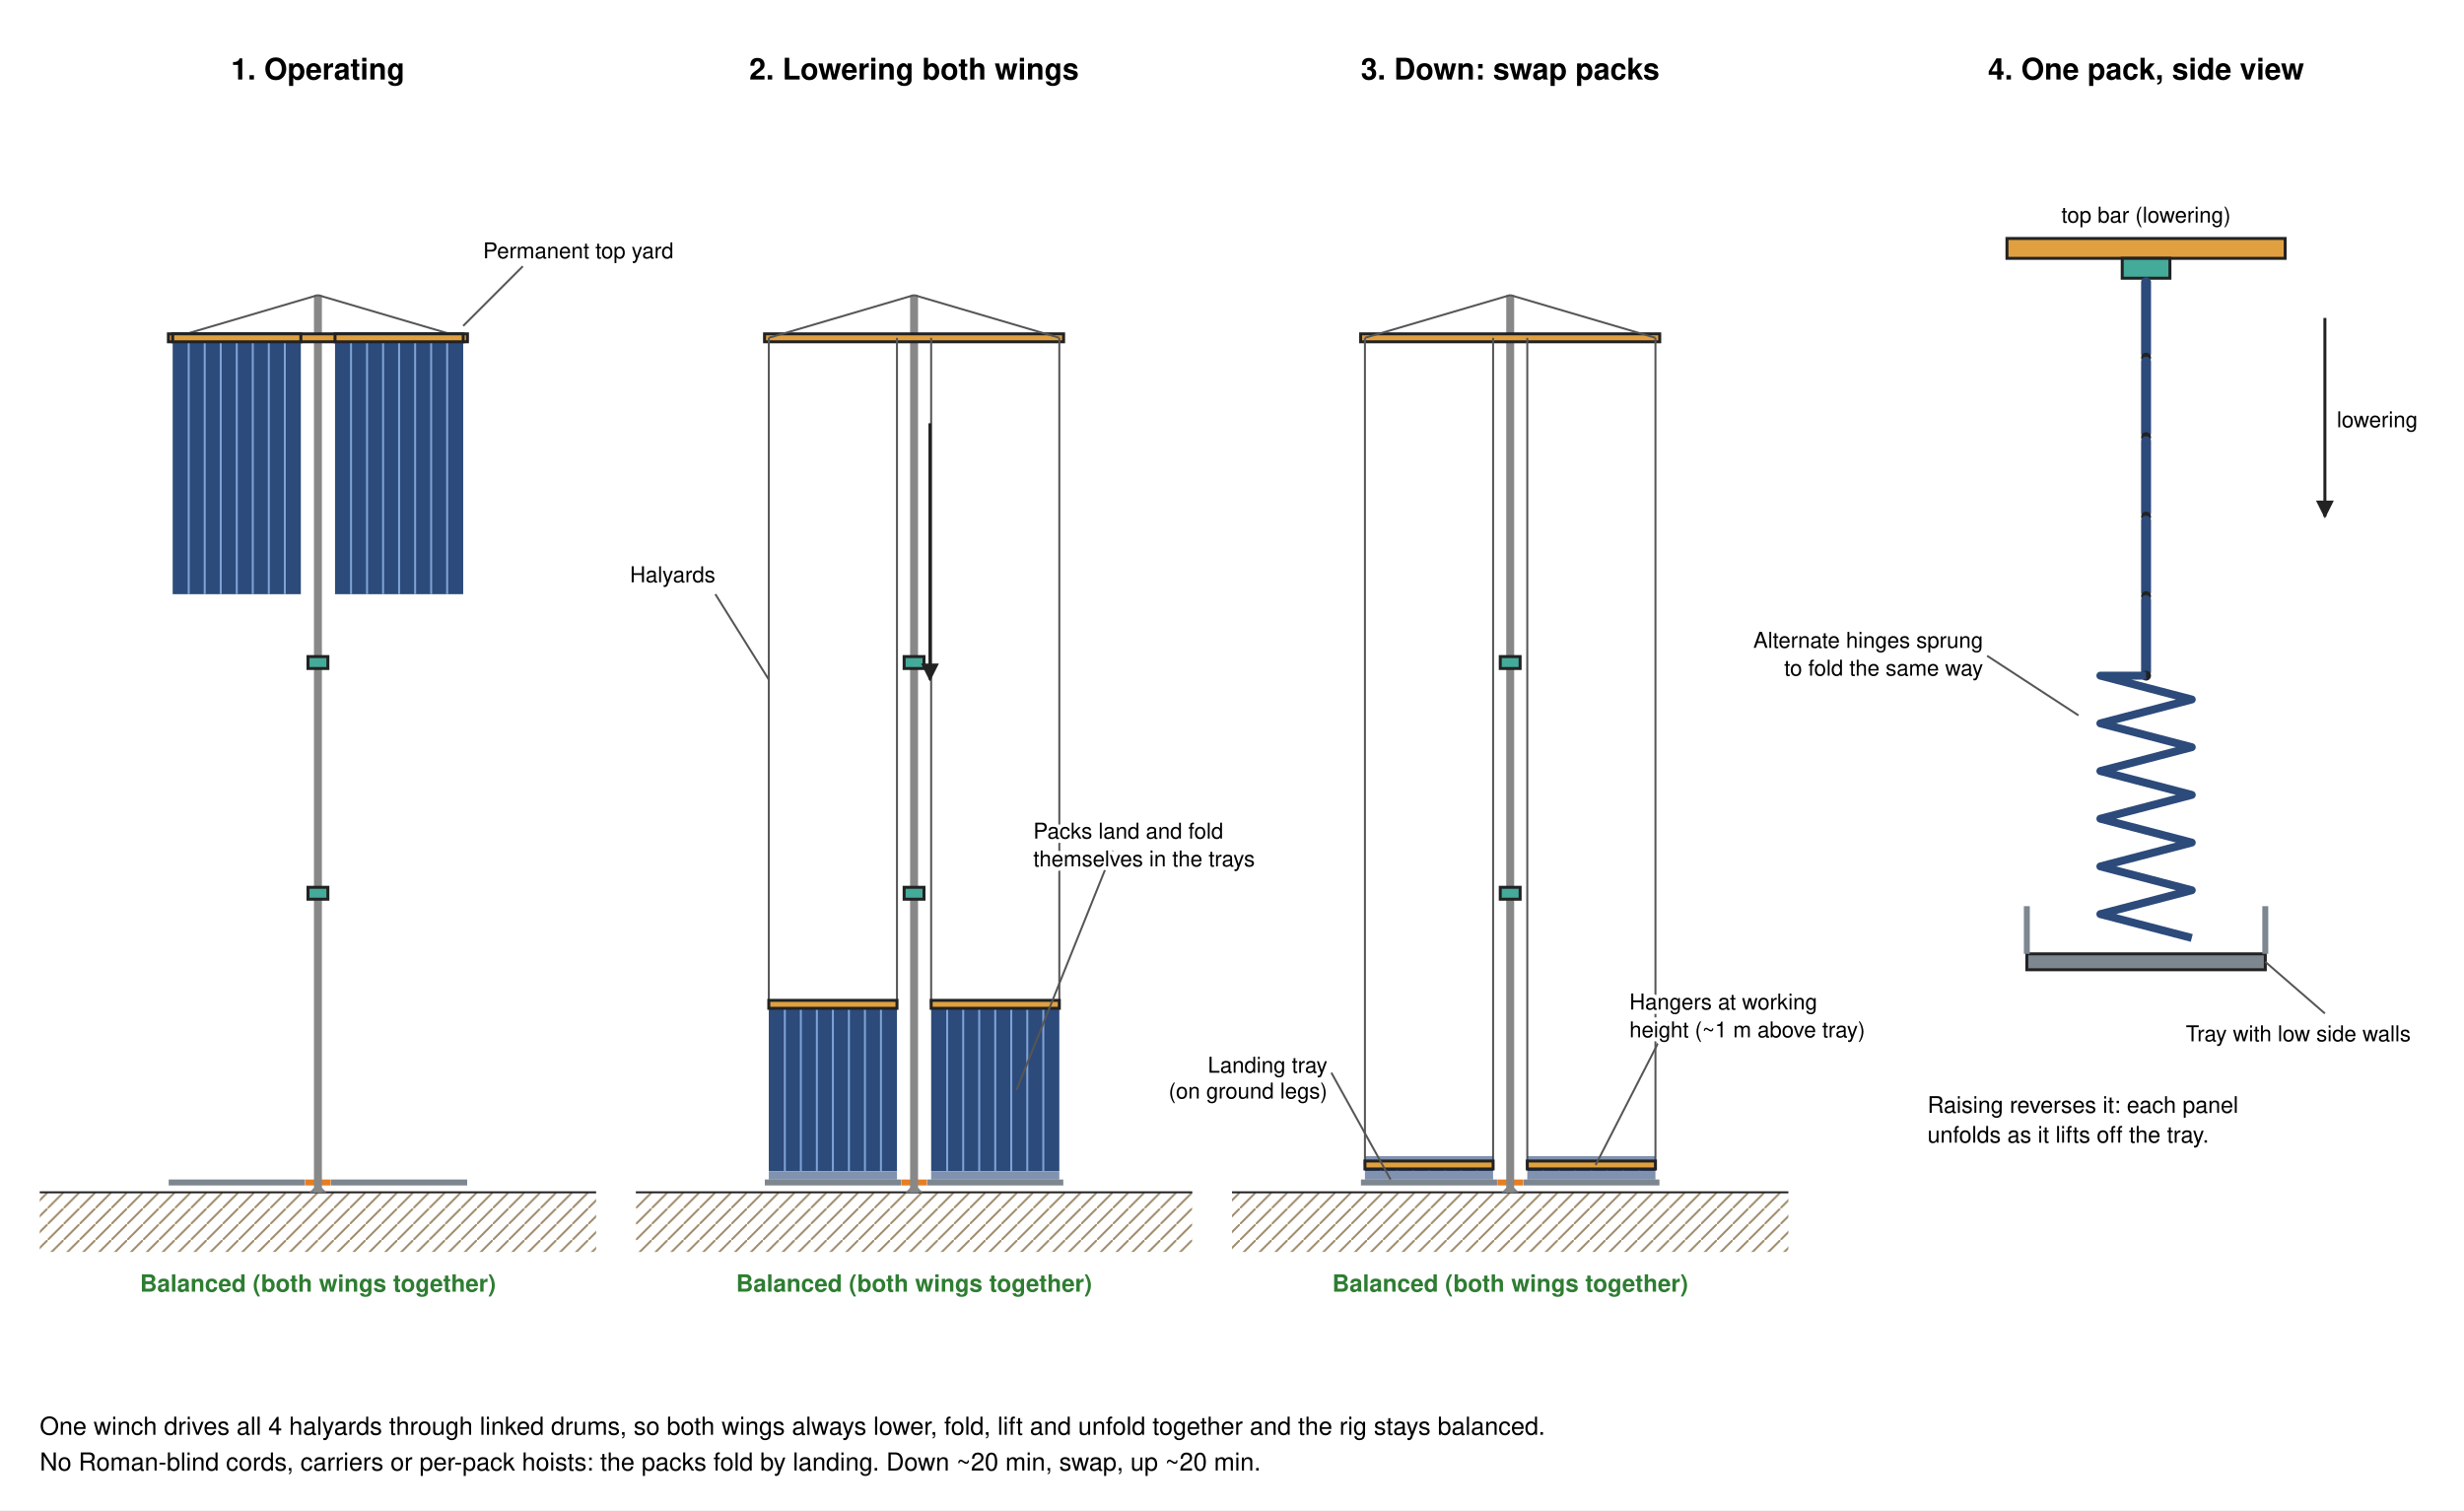
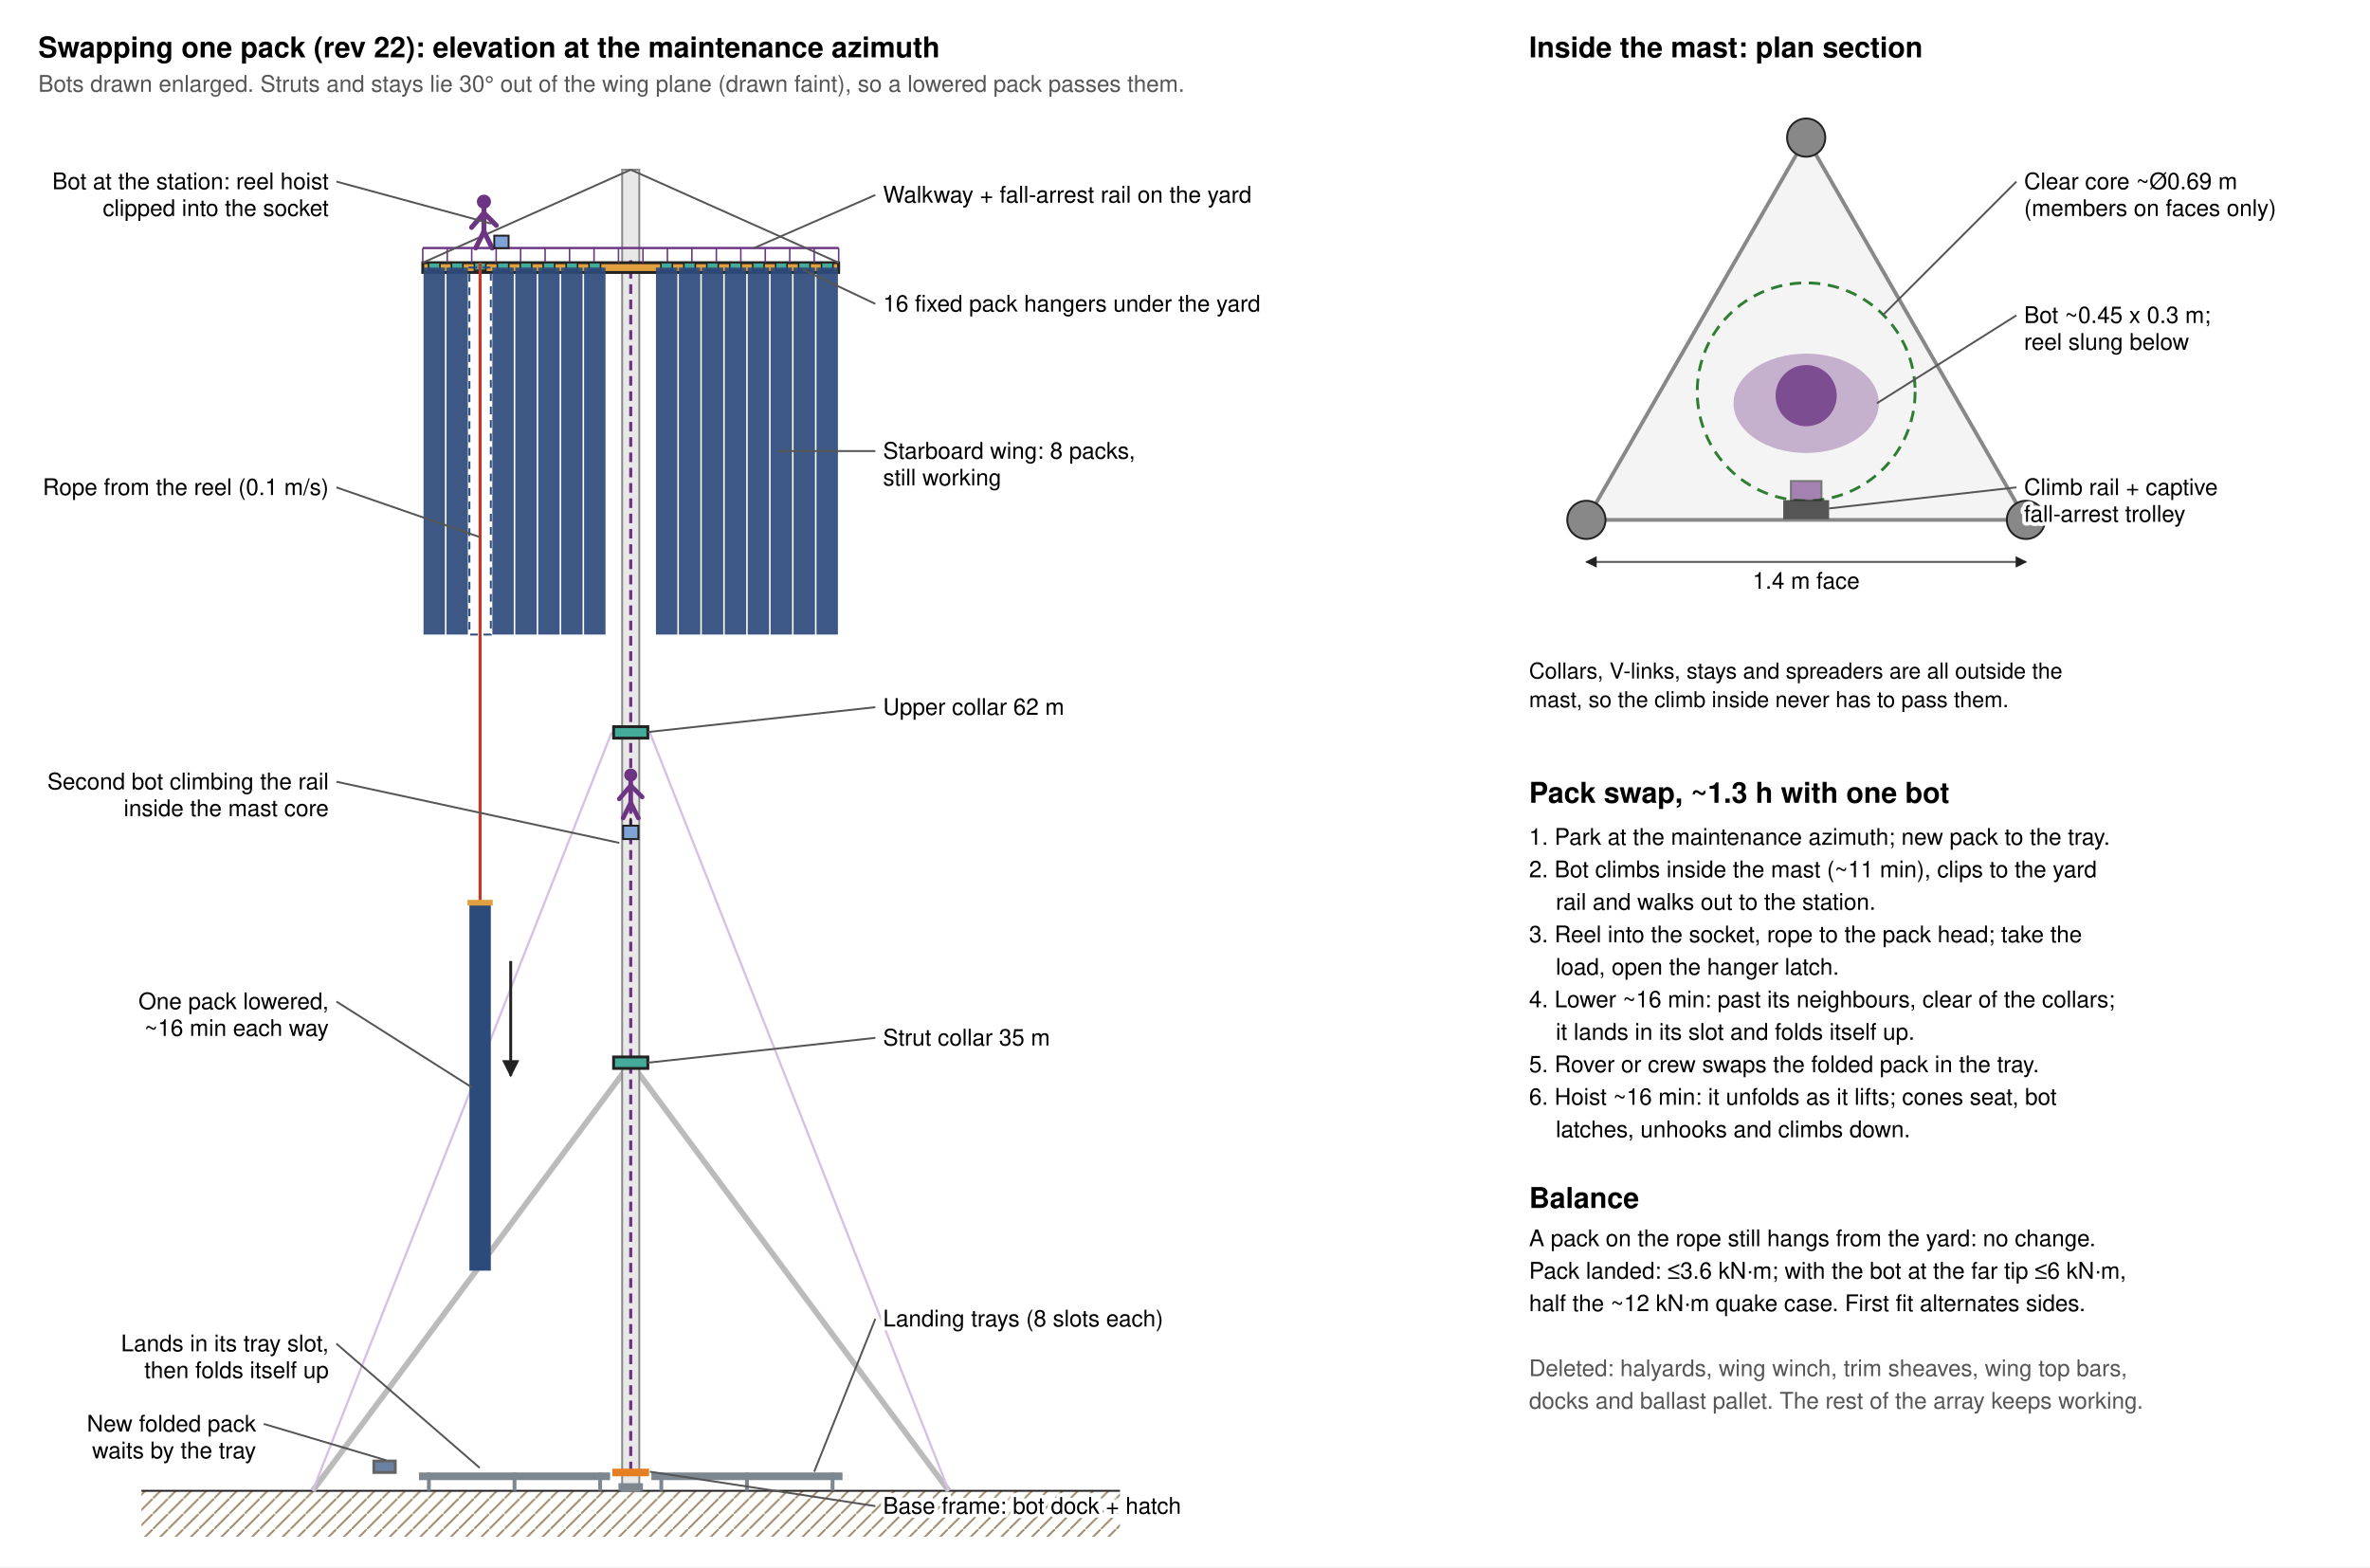
- <svg xmlns="http://www.w3.org/2000/svg" viewBox="0 0 1240 760" font-family="Helvetica, Arial, sans-serif" font-size="12.5">
-   <rect width="1240" height="760" fill="#fff" />
+ <svg xmlns="http://www.w3.org/2000/svg" viewBox="0 0 1240 820" font-family="Helvetica, Arial, sans-serif" font-size="12">
+   <rect width="1240" height="820" fill="#fff" />
  <defs>
    <marker id="ar" viewBox="0 0 10 10" refX="9" refY="5" markerWidth="6" markerHeight="6" orient="auto-start-reverse">
      <path d="M0 0L10 5L0 10z" fill="#222" />
    </marker>
    <pattern id="g" width="8" height="8" patternUnits="userSpaceOnUse">
      <path d="M0 8L8 0" stroke="#a08c6c" />
    </pattern>
  </defs>
-   <style>.s{stroke:#222;stroke-width:1.5}.hal{stroke:#555;stroke-width:1}.l{stroke:#555;stroke-width:1;fill:none}text{paint-order:stroke;stroke:#fff;stroke-width:4px;stroke-linejoin:round}.t{font-size:15px;font-weight:bold}</style>
-   <text x="160" y="40" text-anchor="middle" class="t">1. Operating</text>
-   <rect x="20" y="600" width="280" height="30" fill="url(#g)" />
-   <line x1="20" y1="600" x2="300" y2="600" stroke="#222" />
-   <rect x="153.55" y="593.55" width="12.9" height="3" fill="#e67e22" />
-   <path d="M155.7 600 L158.28 597.42 H161.72 L164.3 600 Z" fill="#7d8790" />
-   <rect x="158.0" y="148.5" width="4" height="451.5" fill="#888" />
-   <rect x="155.0" y="446.5" width="10" height="6" fill="#4a9" class="s" />
-   <rect x="155.0" y="330.4" width="10" height="6" fill="#4a9" class="s" />
-   <rect x="84.75" y="168.0" width="150.5" height="4" fill="#e0a040" class="s" />
-   <line x1="160.0" y1="148.5" x2="86.9" y2="170.0" stroke="#555" />
-   <rect x="84.9" y="593.55" width="68.5" height="3" fill="#7d8790" />
-   <rect x="86.9" y="170.0" width="64.5" height="129.0" fill="#2c4a7a" />
-   <line x1="94.963" y1="170.0" x2="94.963" y2="299.0" stroke="#7fa3d6" />
-   <line x1="103.025" y1="170.0" x2="103.025" y2="299.0" stroke="#7fa3d6" />
-   <line x1="111.088" y1="170.0" x2="111.088" y2="299.0" stroke="#7fa3d6" />
-   <line x1="119.15" y1="170.0" x2="119.15" y2="299.0" stroke="#7fa3d6" />
-   <line x1="127.213" y1="170.0" x2="127.213" y2="299.0" stroke="#7fa3d6" />
-   <line x1="135.275" y1="170.0" x2="135.275" y2="299.0" stroke="#7fa3d6" />
-   <line x1="143.338" y1="170.0" x2="143.338" y2="299.0" stroke="#7fa3d6" />
-   <rect x="86.9" y="168.0" width="64.5" height="4" fill="#e0a040" class="s" />
-   <line x1="160.0" y1="148.5" x2="233.1" y2="170.0" stroke="#555" />
-   <rect x="166.6" y="593.55" width="68.5" height="3" fill="#7d8790" />
-   <rect x="168.6" y="170.0" width="64.5" height="129.0" fill="#2c4a7a" />
-   <line x1="176.662" y1="170.0" x2="176.662" y2="299.0" stroke="#7fa3d6" />
-   <line x1="184.725" y1="170.0" x2="184.725" y2="299.0" stroke="#7fa3d6" />
-   <line x1="192.787" y1="170.0" x2="192.787" y2="299.0" stroke="#7fa3d6" />
-   <line x1="200.85" y1="170.0" x2="200.85" y2="299.0" stroke="#7fa3d6" />
-   <line x1="208.912" y1="170.0" x2="208.912" y2="299.0" stroke="#7fa3d6" />
-   <line x1="216.975" y1="170.0" x2="216.975" y2="299.0" stroke="#7fa3d6" />
-   <line x1="225.037" y1="170.0" x2="225.037" y2="299.0" stroke="#7fa3d6" />
-   <rect x="168.6" y="168.0" width="64.5" height="4" fill="#e0a040" class="s" />
-   <text x="160" y="650" text-anchor="middle" font-size="12" fill="#2e7d32" font-weight="bold">Balanced (both wings together)</text>
-   <text x="460" y="40" text-anchor="middle" class="t">2. Lowering both wings</text>
-   <rect x="320" y="600" width="280" height="30" fill="url(#g)" />
-   <line x1="320" y1="600" x2="600" y2="600" stroke="#222" />
-   <rect x="453.55" y="593.55" width="12.9" height="3" fill="#e67e22" />
-   <path d="M455.7 600 L458.28 597.42 H461.72 L464.3 600 Z" fill="#7d8790" />
-   <rect x="458.0" y="148.5" width="4" height="451.5" fill="#888" />
-   <rect x="455.0" y="446.5" width="10" height="6" fill="#4a9" class="s" />
-   <rect x="455.0" y="330.4" width="10" height="6" fill="#4a9" class="s" />
-   <rect x="384.75" y="168.0" width="150.5" height="4" fill="#e0a040" class="s" />
-   <line x1="460.0" y1="148.5" x2="386.9" y2="170.0" stroke="#555" />
-   <rect x="384.9" y="593.55" width="68.5" height="3" fill="#7d8790" />
-   <line x1="451.4" y1="170.0" x2="451.4" y2="505.4" class="hal" />
-   <line x1="386.9" y1="170.0" x2="386.9" y2="505.4" class="hal" />
-   <rect x="386.9" y="505.4" width="64.5" height="83.85" fill="#2c4a7a" />
-   <line x1="394.962" y1="505.4" x2="394.962" y2="589.25" stroke="#7fa3d6" />
-   <line x1="403.025" y1="505.4" x2="403.025" y2="589.25" stroke="#7fa3d6" />
-   <line x1="411.087" y1="505.4" x2="411.087" y2="589.25" stroke="#7fa3d6" />
-   <line x1="419.15" y1="505.4" x2="419.15" y2="589.25" stroke="#7fa3d6" />
-   <line x1="427.212" y1="505.4" x2="427.212" y2="589.25" stroke="#7fa3d6" />
-   <line x1="435.275" y1="505.4" x2="435.275" y2="589.25" stroke="#7fa3d6" />
-   <line x1="443.337" y1="505.4" x2="443.337" y2="589.25" stroke="#7fa3d6" />
-   <rect x="386.9" y="589.336" width="64.5" height="4.214" fill="#2c4a7a" opacity="0.6" />
-   <rect x="386.9" y="503.4" width="64.5" height="4" fill="#e0a040" class="s" />
-   <line x1="460.0" y1="148.5" x2="533.1" y2="170.0" stroke="#555" />
-   <rect x="466.6" y="593.55" width="68.5" height="3" fill="#7d8790" />
-   <line x1="468.6" y1="170.0" x2="468.6" y2="505.4" class="hal" />
-   <line x1="533.1" y1="170.0" x2="533.1" y2="505.4" class="hal" />
-   <rect x="468.6" y="505.4" width="64.5" height="83.85" fill="#2c4a7a" />
-   <line x1="476.663" y1="505.4" x2="476.663" y2="589.25" stroke="#7fa3d6" />
-   <line x1="484.725" y1="505.4" x2="484.725" y2="589.25" stroke="#7fa3d6" />
-   <line x1="492.788" y1="505.4" x2="492.788" y2="589.25" stroke="#7fa3d6" />
-   <line x1="500.85" y1="505.4" x2="500.85" y2="589.25" stroke="#7fa3d6" />
-   <line x1="508.913" y1="505.4" x2="508.913" y2="589.25" stroke="#7fa3d6" />
-   <line x1="516.975" y1="505.4" x2="516.975" y2="589.25" stroke="#7fa3d6" />
-   <line x1="525.038" y1="505.4" x2="525.038" y2="589.25" stroke="#7fa3d6" />
-   <rect x="468.6" y="589.336" width="64.5" height="4.214" fill="#2c4a7a" opacity="0.6" />
-   <rect x="468.6" y="503.4" width="64.5" height="4" fill="#e0a040" class="s" />
-   <text x="460" y="650" text-anchor="middle" font-size="12" fill="#2e7d32" font-weight="bold">Balanced (both wings together)</text>
-   <text x="760" y="40" text-anchor="middle" class="t">3. Down: swap packs</text>
-   <rect x="620" y="600" width="280" height="30" fill="url(#g)" />
-   <line x1="620" y1="600" x2="900" y2="600" stroke="#222" />
-   <rect x="753.55" y="593.55" width="12.9" height="3" fill="#e67e22" />
-   <path d="M755.7 600 L758.28 597.42 H761.72 L764.3 600 Z" fill="#7d8790" />
-   <rect x="758.0" y="148.5" width="4" height="451.5" fill="#888" />
-   <rect x="755.0" y="446.5" width="10" height="6" fill="#4a9" class="s" />
-   <rect x="755.0" y="330.4" width="10" height="6" fill="#4a9" class="s" />
-   <rect x="684.75" y="168.0" width="150.5" height="4" fill="#e0a040" class="s" />
-   <line x1="760.0" y1="148.5" x2="686.9" y2="170.0" stroke="#555" />
-   <rect x="684.9" y="593.55" width="68.5" height="3" fill="#7d8790" />
-   <line x1="751.4" y1="170.0" x2="751.4" y2="586.24" class="hal" />
-   <line x1="686.9" y1="170.0" x2="686.9" y2="586.24" class="hal" />
-   <rect x="686.9" y="586.24" width="64.5" height="3.01" fill="#2c4a7a" />
-   <line x1="694.962" y1="586.24" x2="694.962" y2="589.25" stroke="#7fa3d6" />
-   <line x1="703.025" y1="586.24" x2="703.025" y2="589.25" stroke="#7fa3d6" />
-   <line x1="711.087" y1="586.24" x2="711.087" y2="589.25" stroke="#7fa3d6" />
-   <line x1="719.15" y1="586.24" x2="719.15" y2="589.25" stroke="#7fa3d6" />
-   <line x1="727.212" y1="586.24" x2="727.212" y2="589.25" stroke="#7fa3d6" />
-   <line x1="735.275" y1="586.24" x2="735.275" y2="589.25" stroke="#7fa3d6" />
-   <line x1="743.337" y1="586.24" x2="743.337" y2="589.25" stroke="#7fa3d6" />
-   <rect x="686.9" y="581.791" width="64.5" height="11.759" fill="#2c4a7a" opacity="0.6" />
-   <rect x="686.9" y="584.24" width="64.5" height="4" fill="#e0a040" class="s" />
-   <line x1="760.0" y1="148.5" x2="833.1" y2="170.0" stroke="#555" />
-   <rect x="766.6" y="593.55" width="68.5" height="3" fill="#7d8790" />
-   <line x1="768.6" y1="170.0" x2="768.6" y2="586.24" class="hal" />
-   <line x1="833.1" y1="170.0" x2="833.1" y2="586.24" class="hal" />
-   <rect x="768.6" y="586.24" width="64.5" height="3.01" fill="#2c4a7a" />
-   <line x1="776.663" y1="586.24" x2="776.663" y2="589.25" stroke="#7fa3d6" />
-   <line x1="784.725" y1="586.24" x2="784.725" y2="589.25" stroke="#7fa3d6" />
-   <line x1="792.788" y1="586.24" x2="792.788" y2="589.25" stroke="#7fa3d6" />
-   <line x1="800.85" y1="586.24" x2="800.85" y2="589.25" stroke="#7fa3d6" />
-   <line x1="808.913" y1="586.24" x2="808.913" y2="589.25" stroke="#7fa3d6" />
-   <line x1="816.975" y1="586.24" x2="816.975" y2="589.25" stroke="#7fa3d6" />
-   <line x1="825.038" y1="586.24" x2="825.038" y2="589.25" stroke="#7fa3d6" />
-   <rect x="768.6" y="581.791" width="64.5" height="11.759" fill="#2c4a7a" opacity="0.6" />
-   <rect x="768.6" y="584.24" width="64.5" height="4" fill="#e0a040" class="s" />
-   <text x="760" y="650" text-anchor="middle" font-size="12" fill="#2e7d32" font-weight="bold">Balanced (both wings together)</text>
-   <path d="M233.1 164.0L263.1 134.0" class="l" />
-   <text x="243.1" y="130.0" font-size="11">Permanent top yard</text>
-   <path d="M511.6 548.4L560 428.0" class="l" />
-   <text x="520" y="422.0" font-size="11">Packs land and fold</text>
-   <text x="520" y="436.0" font-size="11">themselves in the trays</text>
-   <path d="M386.9 342.0L360 299.0" class="l" />
-   <text x="360" y="293.0" font-size="11" text-anchor="end">Halyards</text>
-   <path d="M468 213.0 V342.0" stroke="#222" stroke-width="1.5" marker-end="url(#ar)" />
-   <path d="M803.0 586.24L840 514.0" class="l" />
-   <text x="820" y="508.0" font-size="11">Hangers at working</text>
-   <text x="820" y="522.0" font-size="11">height (~1 m above tray)</text>
-   <path d="M699.8 593.55L670 539.8" class="l" />
-   <text x="668" y="539.8" font-size="11" text-anchor="end">Landing tray</text>
-   <text x="668" y="552.8" font-size="11" text-anchor="end">(on ground legs)</text>
-   <text x="1080" y="40" text-anchor="middle" class="t">4. One pack, side view</text>
-   <rect x="1010" y="120" width="140" height="10" fill="#e0a040" class="s" />
-   <text x="1080" y="112" text-anchor="middle" font-size="11">top bar (lowering)</text>
-   <rect x="1068" y="130" width="24" height="10" fill="#4a9" class="s" />
-   <line x1="1080" y1="142" x2="1080" y2="178" stroke="#2c4a7a" stroke-width="5" stroke-linecap="round" />
-   <circle cx="1080" cy="180" r="2.5" fill="#222" />
-   <line x1="1080" y1="182" x2="1080" y2="218" stroke="#2c4a7a" stroke-width="5" stroke-linecap="round" />
-   <circle cx="1080" cy="220" r="2.5" fill="#222" />
-   <line x1="1080" y1="222" x2="1080" y2="258" stroke="#2c4a7a" stroke-width="5" stroke-linecap="round" />
-   <circle cx="1080" cy="260" r="2.5" fill="#222" />
-   <line x1="1080" y1="262" x2="1080" y2="298" stroke="#2c4a7a" stroke-width="5" stroke-linecap="round" />
-   <circle cx="1080" cy="300" r="2.5" fill="#222" />
-   <line x1="1080" y1="302" x2="1080" y2="338" stroke="#2c4a7a" stroke-width="5" stroke-linecap="round" />
-   <circle cx="1080" cy="340" r="2.5" fill="#222" />
-   <polyline points="1080,340 1057,340 1103,352 1057,364 1103,376 1057,388 1103,400 1057,412 1103,424 1057,436 1103,448 1057,460 1103,472" fill="none" stroke="#2c4a7a" stroke-width="4" stroke-linejoin="round" />
-   <rect x="1020" y="480" width="120" height="8" fill="#7d8790" class="s" />
-   <line x1="1020" y1="456" x2="1020" y2="480" stroke="#7d8790" stroke-width="3" />
-   <line x1="1140" y1="456" x2="1140" y2="480" stroke="#7d8790" stroke-width="3" />
-   <path d="M1170 160 V260" stroke="#222" stroke-width="1.5" marker-end="url(#ar)" />
-   <text x="1176" y="215" font-size="11">lowering</text>
-   <path d="M1046 360 L1000 330" class="l" />
-   <text x="998" y="326" font-size="11" text-anchor="end">Alternate hinges sprung</text>
-   <text x="998" y="340" font-size="11" text-anchor="end">to fold the same way</text>
-   <path d="M1140 484 L1170 510" class="l" />
-   <text x="1100" y="524" font-size="11">Tray with low side walls</text>
-   <text x="970" y="560" font-size="11.5">Raising reverses it: each panel</text>
-   <text x="970" y="575" font-size="11.5">unfolds as it lifts off the tray.</text>
-   <text x="20" y="722" font-size="12.5">One winch drives all 4 halyards through linked drums, so both wings always lower, fold, lift and unfold together and the rig stays balanced.</text>
-   <text x="20" y="740" font-size="12.5">No Roman-blind cords, carriers or per-pack hoists: the packs fold by landing. Down ~20 min, swap, up ~20 min.</text>
+   <style>.s{stroke:#222;stroke-width:1.5}.l{stroke:#555;stroke-width:1;fill:none}text{paint-order:stroke;stroke:#fff;stroke-width:4px;stroke-linejoin:round}.t{font-size:15px;font-weight:bold}</style>
+   <text x="20" y="30" class="t">Swapping one pack (rev 22): elevation at the maintenance azimuth</text>
+   <text x="20" y="48" fill="#555">Bots drawn enlarged. Struts and stays lie 30° out of the wing plane (drawn faint), so a lowered pack passes them.</text>
+   <rect x="74.0" y="780" width="512.0" height="24" fill="url(#g)" />
+   <line x1="74.0" y1="780" x2="586.0" y2="780" stroke="#222" />
+   <line x1="163.6" y1="780" x2="330.0" y2="556.0" stroke="#bbb" stroke-width="3" />
+   <line x1="163.6" y1="780" x2="320.016" y2="383.2" stroke="#d7c0e6" stroke-width="1.2" />
+   <line x1="496.4" y1="780" x2="330.0" y2="556.0" stroke="#bbb" stroke-width="3" />
+   <line x1="496.4" y1="780" x2="339.984" y2="383.2" stroke="#d7c0e6" stroke-width="1.2" />
+   <rect x="325.52" y="88.8" width="8.96" height="691.2" fill="#e8e8e8" stroke="#888" />
+   <line x1="330.0" y1="769.76" x2="330.0" y2="136.16" stroke="#6c3483" stroke-width="1.6" stroke-dasharray="5 3" />
+   <rect x="321.04" y="553.0" width="17.92" height="6" fill="#4a9" class="s" />
+   <rect x="321.04" y="380.2" width="17.92" height="6" fill="#4a9" class="s" />
+   <rect x="320.4" y="768.4" width="19.2" height="4" fill="#e67e22" />
+   <rect x="323.6" y="776" width="12.8" height="4" fill="#7d8790" />
+   <rect x="221.2" y="137.44" width="217.6" height="5.12" fill="#e0a040" class="s" />
+   <line x1="221.2" y1="129.76" x2="438.8" y2="129.76" stroke="#6c3483" stroke-width="1.2" />
+   <line x1="221.2" y1="137.44" x2="221.2" y2="129.76" stroke="#6c3483" stroke-width="0.8" />
+   <line x1="234.0" y1="137.44" x2="234.0" y2="129.76" stroke="#6c3483" stroke-width="0.8" />
+   <line x1="246.8" y1="137.44" x2="246.8" y2="129.76" stroke="#6c3483" stroke-width="0.8" />
+   <line x1="259.6" y1="137.44" x2="259.6" y2="129.76" stroke="#6c3483" stroke-width="0.8" />
+   <line x1="272.4" y1="137.44" x2="272.4" y2="129.76" stroke="#6c3483" stroke-width="0.8" />
+   <line x1="285.2" y1="137.44" x2="285.2" y2="129.76" stroke="#6c3483" stroke-width="0.8" />
+   <line x1="298.0" y1="137.44" x2="298.0" y2="129.76" stroke="#6c3483" stroke-width="0.8" />
+   <line x1="310.8" y1="137.44" x2="310.8" y2="129.76" stroke="#6c3483" stroke-width="0.8" />
+   <line x1="323.6" y1="137.44" x2="323.6" y2="129.76" stroke="#6c3483" stroke-width="0.8" />
+   <line x1="336.4" y1="137.44" x2="336.4" y2="129.76" stroke="#6c3483" stroke-width="0.8" />
+   <line x1="349.2" y1="137.44" x2="349.2" y2="129.76" stroke="#6c3483" stroke-width="0.8" />
+   <line x1="362.0" y1="137.44" x2="362.0" y2="129.76" stroke="#6c3483" stroke-width="0.8" />
+   <line x1="374.8" y1="137.44" x2="374.8" y2="129.76" stroke="#6c3483" stroke-width="0.8" />
+   <line x1="387.6" y1="137.44" x2="387.6" y2="129.76" stroke="#6c3483" stroke-width="0.8" />
+   <line x1="400.4" y1="137.44" x2="400.4" y2="129.76" stroke="#6c3483" stroke-width="0.8" />
+   <line x1="413.2" y1="137.44" x2="413.2" y2="129.76" stroke="#6c3483" stroke-width="0.8" />
+   <line x1="426.0" y1="137.44" x2="426.0" y2="129.76" stroke="#6c3483" stroke-width="0.8" />
+   <line x1="438.8" y1="137.44" x2="438.8" y2="129.76" stroke="#6c3483" stroke-width="0.8" />
+   <line x1="330.0" y1="88.8" x2="221.2" y2="137.44" stroke="#555" />
+   <line x1="330.0" y1="88.8" x2="438.8" y2="137.44" stroke="#555" />
+   <rect x="219.2" y="770.4" width="100.0" height="4" fill="#7d8790" />
+   <line x1="314.0" y1="770.4" x2="314.0" y2="780" stroke="#7d8790" stroke-width="2" />
+   <line x1="269.2" y1="770.4" x2="269.2" y2="780" stroke="#7d8790" stroke-width="2" />
+   <line x1="224.4" y1="770.4" x2="224.4" y2="780" stroke="#7d8790" stroke-width="2" />
+   <rect x="308.2" y="137.44" width="6" height="4" fill="#4a9" stroke="#222" stroke-width="0.8" />
+   <rect x="305.6" y="140.0" width="11.2" height="192.0" fill="#2c4a7a" opacity="0.92" />
+   <rect x="296.2" y="137.44" width="6" height="4" fill="#4a9" stroke="#222" stroke-width="0.8" />
+   <rect x="293.6" y="140.0" width="11.2" height="192.0" fill="#2c4a7a" opacity="0.92" />
+   <rect x="284.2" y="137.44" width="6" height="4" fill="#4a9" stroke="#222" stroke-width="0.8" />
+   <rect x="281.6" y="140.0" width="11.2" height="192.0" fill="#2c4a7a" opacity="0.92" />
+   <rect x="272.2" y="137.44" width="6" height="4" fill="#4a9" stroke="#222" stroke-width="0.8" />
+   <rect x="269.6" y="140.0" width="11.2" height="192.0" fill="#2c4a7a" opacity="0.92" />
+   <rect x="260.2" y="137.44" width="6" height="4" fill="#4a9" stroke="#222" stroke-width="0.8" />
+   <rect x="257.6" y="140.0" width="11.2" height="192.0" fill="#2c4a7a" opacity="0.92" />
+   <rect x="248.2" y="137.44" width="6" height="4" fill="#4a9" stroke="#222" stroke-width="0.8" />
+   <rect x="245.6" y="140.0" width="11.2" height="192.0" fill="none" stroke="#2c4a7a" stroke-dasharray="4 3" />
+   <line x1="251.2" y1="137.44" x2="251.2" y2="472.8" stroke="#c0392b" stroke-width="1.6" />
+   <rect x="245.6" y="472.8" width="11.2" height="192.0" fill="#2c4a7a" />
+   <rect x="244.6" y="470.8" width="13.2" height="3" fill="#e0a040" />
+   <path d="M267.2 502.8 V562.8" stroke="#222" stroke-width="1.5" marker-end="url(#ar)" />
+   <rect x="236.2" y="137.44" width="6" height="4" fill="#4a9" stroke="#222" stroke-width="0.8" />
+   <rect x="233.6" y="140.0" width="11.2" height="192.0" fill="#2c4a7a" opacity="0.92" />
+   <rect x="224.2" y="137.44" width="6" height="4" fill="#4a9" stroke="#222" stroke-width="0.8" />
+   <rect x="221.6" y="140.0" width="11.2" height="192.0" fill="#2c4a7a" opacity="0.92" />
+   <rect x="340.8" y="770.4" width="100.0" height="4" fill="#7d8790" />
+   <line x1="346.0" y1="770.4" x2="346.0" y2="780" stroke="#7d8790" stroke-width="2" />
+   <line x1="390.8" y1="770.4" x2="390.8" y2="780" stroke="#7d8790" stroke-width="2" />
+   <line x1="435.6" y1="770.4" x2="435.6" y2="780" stroke="#7d8790" stroke-width="2" />
+   <rect x="345.8" y="137.44" width="6" height="4" fill="#4a9" stroke="#222" stroke-width="0.8" />
+   <rect x="343.2" y="140.0" width="11.2" height="192.0" fill="#2c4a7a" opacity="0.92" />
+   <rect x="357.8" y="137.44" width="6" height="4" fill="#4a9" stroke="#222" stroke-width="0.8" />
+   <rect x="355.2" y="140.0" width="11.2" height="192.0" fill="#2c4a7a" opacity="0.92" />
+   <rect x="369.8" y="137.44" width="6" height="4" fill="#4a9" stroke="#222" stroke-width="0.8" />
+   <rect x="367.2" y="140.0" width="11.2" height="192.0" fill="#2c4a7a" opacity="0.92" />
+   <rect x="381.8" y="137.44" width="6" height="4" fill="#4a9" stroke="#222" stroke-width="0.8" />
+   <rect x="379.2" y="140.0" width="11.2" height="192.0" fill="#2c4a7a" opacity="0.92" />
+   <rect x="393.8" y="137.44" width="6" height="4" fill="#4a9" stroke="#222" stroke-width="0.8" />
+   <rect x="391.2" y="140.0" width="11.2" height="192.0" fill="#2c4a7a" opacity="0.92" />
+   <rect x="405.8" y="137.44" width="6" height="4" fill="#4a9" stroke="#222" stroke-width="0.8" />
+   <rect x="403.2" y="140.0" width="11.2" height="192.0" fill="#2c4a7a" opacity="0.92" />
+   <rect x="417.8" y="137.44" width="6" height="4" fill="#4a9" stroke="#222" stroke-width="0.8" />
+   <rect x="415.2" y="140.0" width="11.2" height="192.0" fill="#2c4a7a" opacity="0.92" />
+   <rect x="429.8" y="137.44" width="6" height="4" fill="#4a9" stroke="#222" stroke-width="0.8" />
+   <rect x="427.2" y="140.0" width="11.2" height="192.0" fill="#2c4a7a" opacity="0.92" />
+   <rect x="195.6" y="764.4" width="11.2" height="6" fill="#2c4a7a" opacity="0.7" class="s" />
+   <g stroke="#6c3483" stroke-width="2.6" stroke-linecap="round" fill="none">
+     <line x1="253.2" y1="121.145" x2="248.892" y2="129.76" />
+     <line x1="253.2" y1="121.145" x2="257.508" y2="129.76" />
+     <line x1="253.2" y1="121.145" x2="253.2" y2="109.298" />
+     <line x1="253.2" y1="111.452" x2="246.738" y2="118.991" />
+     <line x1="253.2" y1="111.452" x2="259.662" y2="117.914" />
+   </g>
+   <circle cx="253.2" cy="105.529" r="3.7" fill="#6c3483" />
+   <rect x="258.6" y="123.3" width="7.5" height="6.5" fill="#7fa3d6" stroke="#222" stroke-width="1" />
+   <g stroke="#6c3483" stroke-width="2.4" stroke-linecap="round" fill="none">
+     <line x1="330.0" y1="420.0" x2="326.0" y2="428.0" />
+     <line x1="330.0" y1="420.0" x2="334.0" y2="428.0" />
+     <line x1="330.0" y1="420.0" x2="330.0" y2="409.0" />
+     <line x1="330.0" y1="411.0" x2="324.0" y2="418.0" />
+     <line x1="330.0" y1="411.0" x2="336.0" y2="417.0" />
+   </g>
+   <circle cx="330.0" cy="405.5" r="3.4" fill="#6c3483" />
+   <rect x="326.0" y="432.0" width="8" height="7" fill="#7fa3d6" stroke="#222" />
+   <line x1="330.0" y1="428.0" x2="330.0" y2="432.0" stroke="#222" />
+   <path d="M257 117L176 95" class="l" />
+   <text x="172" y="99" text-anchor="end">Bot at the station: reel hoist</text>
+   <text x="172" y="113" text-anchor="end">clipped into the socket</text>
+   <path d="M251 281L176 255" class="l" />
+   <text x="172" y="259" text-anchor="end">Rope from the reel (0.1 m/s)</text>
+   <path d="M247 569L176 524" class="l" />
+   <text x="172" y="528" text-anchor="end">One pack lowered,</text>
+   <text x="172" y="542" text-anchor="end">~16 min each way</text>
+   <path d="M324 441L176 409" class="l" />
+   <text x="172" y="413" text-anchor="end">Second bot climbing the rail</text>
+   <text x="172" y="427" text-anchor="end">inside the mast core</text>
+   <path d="M251 768L176 703" class="l" />
+   <text x="172" y="707" text-anchor="end">Lands in its tray slot,</text>
+   <text x="172" y="721" text-anchor="end">then folds itself up</text>
+   <path d="M202 764L138 745" class="l" />
+   <text x="134" y="749" text-anchor="end">New folded pack</text>
+   <text x="134" y="763" text-anchor="end">waits by the tray</text>
+   <path d="M394 130L458 102" class="l" />
+   <text x="462" y="106" text-anchor="start">Walkway + fall-arrest rail on the yard</text>
+   <path d="M420 141L458 159" class="l" />
+   <text x="462" y="163" text-anchor="start">16 fixed pack hangers under the yard</text>
+   <path d="M407 236L458 236" class="l" />
+   <text x="462" y="240" text-anchor="start">Starboard wing: 8 packs,</text>
+   <text x="462" y="254" text-anchor="start">still working</text>
+   <path d="M339 383L458 370" class="l" />
+   <text x="462" y="374" text-anchor="start">Upper collar 62 m</text>
+   <path d="M339 556L458 543" class="l" />
+   <text x="462" y="547" text-anchor="start">Strut collar 35 m</text>
+   <path d="M426 770L458 690" class="l" />
+   <text x="462" y="694" text-anchor="start">Landing trays (8 slots each)</text>
+   <path d="M340 770L458 788" class="l" />
+   <text x="462" y="792" text-anchor="start">Base frame: bot dock + hatch</text>
+   <text x="800" y="30" class="t">Inside the mast: plan section</text>
+   <polygon points="945,72 1060,272 830,272" fill="#f4f4f4" stroke="#888" stroke-width="2" />
+   <circle cx="945" cy="72" r="10" fill="#888" stroke="#222" />
+   <circle cx="1060" cy="272" r="10" fill="#888" stroke="#222" />
+   <circle cx="830" cy="272" r="10" fill="#888" stroke="#222" />
+   <circle cx="945" cy="205" r="57" fill="none" stroke="#2e7d32" stroke-width="1.5" stroke-dasharray="6 4" />
+   <rect x="933" y="261.684" width="24" height="10" fill="#555" />
+   <rect x="937" y="251.684" width="16" height="10" fill="#6c3483" opacity="0.6" stroke="#222" />
+   <ellipse cx="945" cy="211" rx="37" ry="25" fill="#6c3483" opacity="0.35" stroke="#6c3483" stroke-width="2" />
+   <circle cx="945" cy="207" r="16" fill="#6c3483" opacity="0.8" />
+   <path d="M830 294 H1060" class="l" marker-start="url(#ar)" marker-end="url(#ar)" />
+   <text x="945" y="308" text-anchor="middle">1.4 m face</text>
+   <path d="M985 165L1055 95" class="l" />
+   <text x="1059" y="99" text-anchor="start">Clear core ~Ø0.69 m</text>
+   <text x="1059" y="113" text-anchor="start">(members on faces only)</text>
+   <path d="M982 211L1055 165" class="l" />
+   <text x="1059" y="169" text-anchor="start">Bot ~0.45 x 0.3 m;</text>
+   <text x="1059" y="183" text-anchor="start">reel slung below</text>
+   <path d="M957 266L1055 255" class="l" />
+   <text x="1059" y="259" text-anchor="start">Climb rail + captive</text>
+   <text x="1059" y="273" text-anchor="start">fall-arrest trolley</text>
+   <text x="800" y="355" font-size="11.5">Collars, V-links, stays and spreaders are all outside the</text>
+   <text x="800" y="370" font-size="11.5">mast, so the climb inside never has to pass them.</text>
+   <text x="800" y="420" class="t">Pack swap, ~1.3 h with one bot</text>
+   <text x="800" y="442">1. Park at the maintenance azimuth; new pack to the tray.</text>
+   <text x="800" y="459">2. Bot climbs inside the mast (~11 min), clips to the yard</text>
+   <text x="814" y="476">rail and walks out to the station.</text>
+   <text x="800" y="493">3. Reel into the socket, rope to the pack head; take the</text>
+   <text x="814" y="510">load, open the hanger latch.</text>
+   <text x="800" y="527">4. Lower ~16 min: past its neighbours, clear of the collars;</text>
+   <text x="814" y="544">it lands in its slot and folds itself up.</text>
+   <text x="800" y="561">5. Rover or crew swaps the folded pack in the tray.</text>
+   <text x="800" y="578">6. Hoist ~16 min: it unfolds as it lifts; cones seat, bot</text>
+   <text x="814" y="595">latches, unhooks and climbs down.</text>
+   <text x="800" y="632" class="t">Balance</text>
+   <text x="800" y="652">A pack on the rope still hangs from the yard: no change.</text>
+   <text x="800" y="669">Pack landed: ≤3.6 kN·m; with the bot at the far tip ≤6 kN·m,</text>
+   <text x="800" y="686">half the ~12 kN·m quake case. First fit alternates sides.</text>
+   <text x="800" y="703" />
+   <text x="800" y="720" fill="#555">Deleted: halyards, wing winch, trim sheaves, wing top bars,</text>
+   <text x="800" y="737" fill="#555">docks and ballast pallet. The rest of the array keeps working.</text>
</svg>
